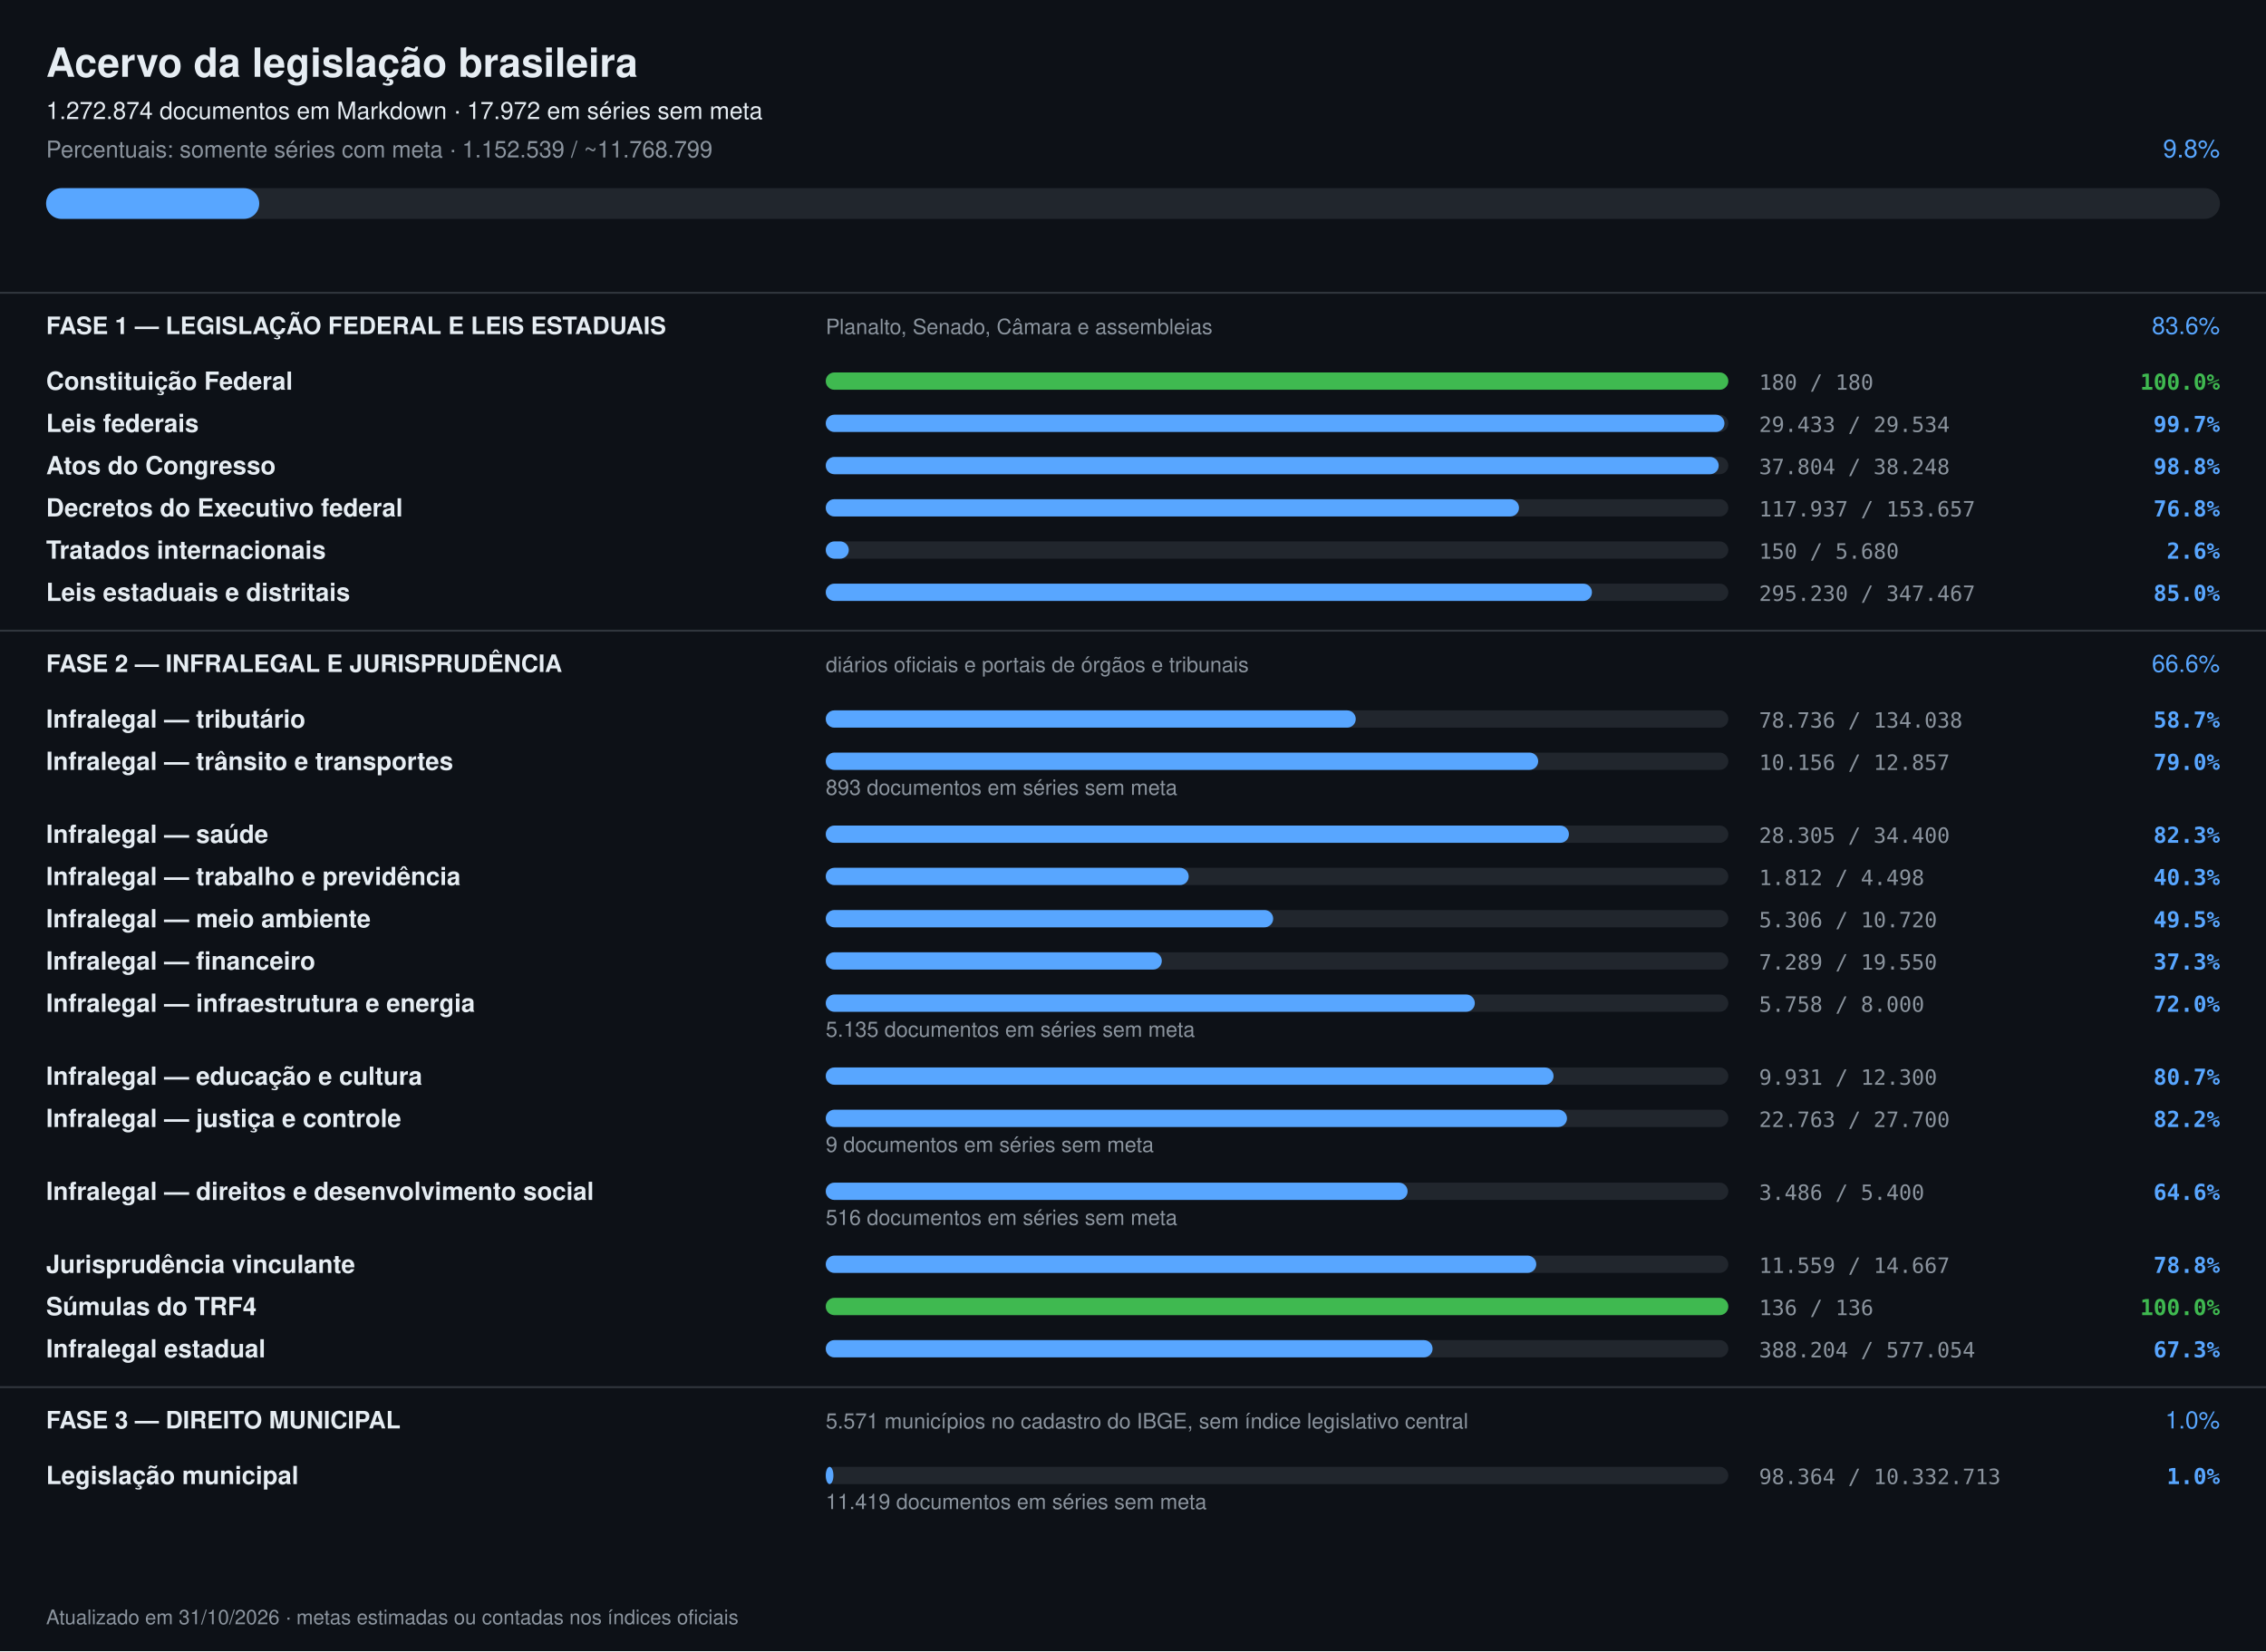
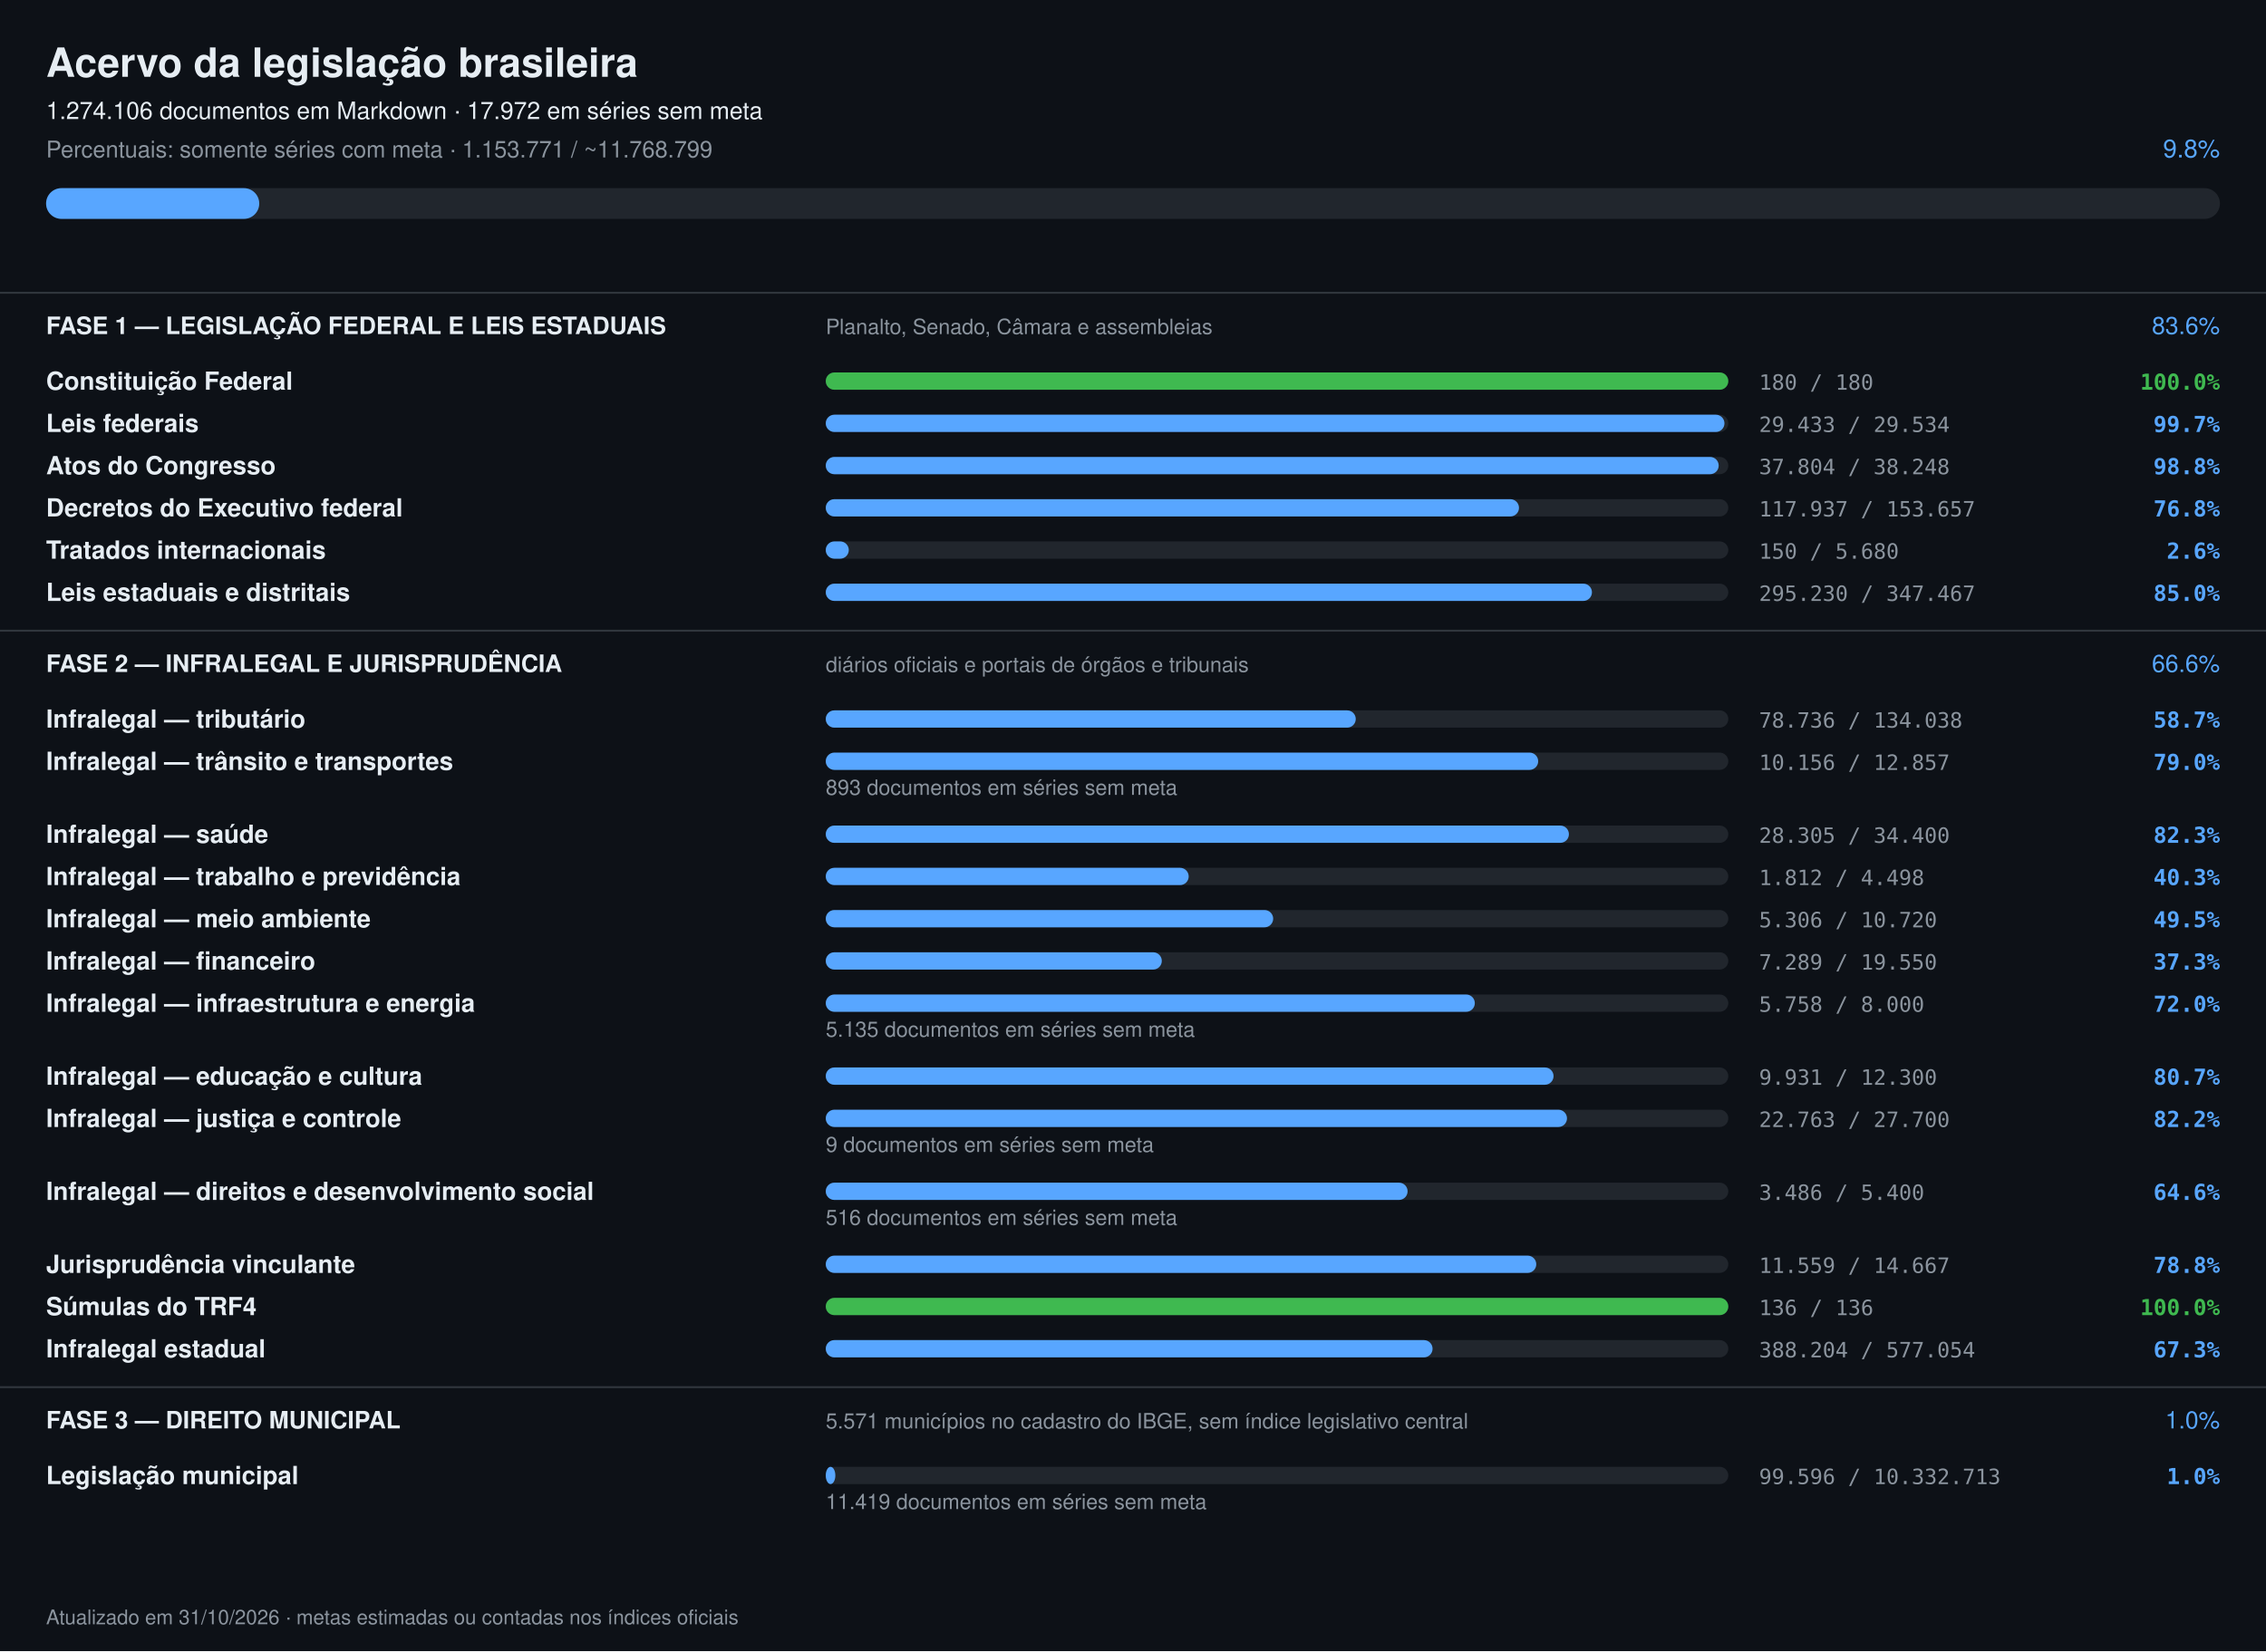
<svg xmlns="http://www.w3.org/2000/svg" width="1180" height="860" viewBox="0 0 1180 860" font-family="-apple-system,Segoe UI,Helvetica,Arial,sans-serif">
  <rect width="1180" height="860" fill="#0d1117" />
  <text x="24" y="40" font-size="21" font-weight="700" fill="#e6edf3">Acervo da legislação brasileira</text>
-   <text x="24" y="62" font-size="12.5" fill="#e6edf3">1.272.874 documentos em Markdown · 17.972 em séries sem meta</text>
-   <text x="24" y="82" font-size="12" fill="#8b949e">Percentuais: somente séries com meta · 1.152.539 / ~11.768.799</text>
+   <text x="24" y="62" font-size="12.5" fill="#e6edf3">1.274.106 documentos em Markdown · 17.972 em séries sem meta</text>
+   <text x="24" y="82" font-size="12" fill="#8b949e">Percentuais: somente séries com meta · 1.153.771 / ~11.768.799</text>
  <text x="1156" y="82" font-size="13" text-anchor="end" fill="#58a6ff">9.8%</text>
  <rect x="24" y="98" width="1132" height="16" rx="8" fill="#21262d" />
  <rect x="24" y="98" width="111" height="16" rx="8" fill="#58a6ff" />
  <rect x="0" y="152" width="1180" height="1" fill="#30363d" />
  <text x="24" y="174" font-size="12.5" font-weight="700" fill="#e6edf3">FASE 1 — LEGISLAÇÃO FEDERAL E LEIS ESTADUAIS</text>
  <text x="430" y="174" font-size="11" fill="#8b949e">Planalto, Senado, Câmara e assembleias</text>
  <text x="1156" y="174" font-size="12.5" text-anchor="end" fill="#58a6ff">83.6%</text>
  <text x="24" y="203" font-size="13" font-weight="600" fill="#e6edf3">Constituição Federal</text>
  <rect x="430" y="194" width="470" height="9" rx="4.5" fill="#21262d" />
  <rect x="430" y="194" width="470" height="9" rx="4.5" fill="#3fb950" />
  <text x="916" y="203" font-size="11" fill="#8b949e" font-family="ui-monospace,monospace">180 / 180</text>
  <text x="1156" y="203" font-size="11.5" text-anchor="end" font-weight="600" fill="#3fb950" font-family="ui-monospace,monospace">100.0%</text>
  <text x="24" y="225" font-size="13" font-weight="600" fill="#e6edf3">Leis federais</text>
  <rect x="430" y="216" width="470" height="9" rx="4.5" fill="#21262d" />
  <rect x="430" y="216" width="468" height="9" rx="4.5" fill="#58a6ff" />
  <text x="916" y="225" font-size="11" fill="#8b949e" font-family="ui-monospace,monospace">29.433 / 29.534</text>
  <text x="1156" y="225" font-size="11.5" text-anchor="end" font-weight="600" fill="#58a6ff" font-family="ui-monospace,monospace">99.7%</text>
  <text x="24" y="247" font-size="13" font-weight="600" fill="#e6edf3">Atos do Congresso</text>
  <rect x="430" y="238" width="470" height="9" rx="4.5" fill="#21262d" />
  <rect x="430" y="238" width="465" height="9" rx="4.5" fill="#58a6ff" />
  <text x="916" y="247" font-size="11" fill="#8b949e" font-family="ui-monospace,monospace">37.804 / 38.248</text>
  <text x="1156" y="247" font-size="11.5" text-anchor="end" font-weight="600" fill="#58a6ff" font-family="ui-monospace,monospace">98.8%</text>
  <text x="24" y="269" font-size="13" font-weight="600" fill="#e6edf3">Decretos do Executivo federal</text>
  <rect x="430" y="260" width="470" height="9" rx="4.5" fill="#21262d" />
  <rect x="430" y="260" width="361" height="9" rx="4.5" fill="#58a6ff" />
  <text x="916" y="269" font-size="11" fill="#8b949e" font-family="ui-monospace,monospace">117.937 / 153.657</text>
  <text x="1156" y="269" font-size="11.5" text-anchor="end" font-weight="600" fill="#58a6ff" font-family="ui-monospace,monospace">76.8%</text>
  <text x="24" y="291" font-size="13" font-weight="600" fill="#e6edf3">Tratados internacionais</text>
  <rect x="430" y="282" width="470" height="9" rx="4.5" fill="#21262d" />
  <rect x="430" y="282" width="12" height="9" rx="4.5" fill="#58a6ff" />
  <text x="916" y="291" font-size="11" fill="#8b949e" font-family="ui-monospace,monospace">150 / 5.680</text>
  <text x="1156" y="291" font-size="11.5" text-anchor="end" font-weight="600" fill="#58a6ff" font-family="ui-monospace,monospace">2.6%</text>
  <text x="24" y="313" font-size="13" font-weight="600" fill="#e6edf3">Leis estaduais e distritais</text>
  <rect x="430" y="304" width="470" height="9" rx="4.5" fill="#21262d" />
  <rect x="430" y="304" width="399" height="9" rx="4.5" fill="#58a6ff" />
  <text x="916" y="313" font-size="11" fill="#8b949e" font-family="ui-monospace,monospace">295.230 / 347.467</text>
  <text x="1156" y="313" font-size="11.5" text-anchor="end" font-weight="600" fill="#58a6ff" font-family="ui-monospace,monospace">85.0%</text>
  <rect x="0" y="328" width="1180" height="1" fill="#30363d" />
  <text x="24" y="350" font-size="12.5" font-weight="700" fill="#e6edf3">FASE 2 — INFRALEGAL E JURISPRUDÊNCIA</text>
  <text x="430" y="350" font-size="11" fill="#8b949e">diários oficiais e portais de órgãos e tribunais</text>
  <text x="1156" y="350" font-size="12.5" text-anchor="end" fill="#58a6ff">66.6%</text>
  <text x="24" y="379" font-size="13" font-weight="600" fill="#e6edf3">Infralegal — tributário</text>
  <rect x="430" y="370" width="470" height="9" rx="4.5" fill="#21262d" />
  <rect x="430" y="370" width="276" height="9" rx="4.5" fill="#58a6ff" />
  <text x="916" y="379" font-size="11" fill="#8b949e" font-family="ui-monospace,monospace">78.736 / 134.038</text>
  <text x="1156" y="379" font-size="11.5" text-anchor="end" font-weight="600" fill="#58a6ff" font-family="ui-monospace,monospace">58.7%</text>
  <text x="24" y="401" font-size="13" font-weight="600" fill="#e6edf3">Infralegal — trânsito e transportes</text>
  <rect x="430" y="392" width="470" height="9" rx="4.5" fill="#21262d" />
  <rect x="430" y="392" width="371" height="9" rx="4.5" fill="#58a6ff" />
  <text x="916" y="401" font-size="11" fill="#8b949e" font-family="ui-monospace,monospace">10.156 / 12.857</text>
  <text x="1156" y="401" font-size="11.5" text-anchor="end" font-weight="600" fill="#58a6ff" font-family="ui-monospace,monospace">79.0%</text>
  <text x="430" y="414" font-size="11" fill="#8b949e">893 documentos em séries sem meta</text>
  <text x="24" y="439" font-size="13" font-weight="600" fill="#e6edf3">Infralegal — saúde</text>
  <rect x="430" y="430" width="470" height="9" rx="4.5" fill="#21262d" />
  <rect x="430" y="430" width="387" height="9" rx="4.5" fill="#58a6ff" />
  <text x="916" y="439" font-size="11" fill="#8b949e" font-family="ui-monospace,monospace">28.305 / 34.400</text>
  <text x="1156" y="439" font-size="11.5" text-anchor="end" font-weight="600" fill="#58a6ff" font-family="ui-monospace,monospace">82.3%</text>
  <text x="24" y="461" font-size="13" font-weight="600" fill="#e6edf3">Infralegal — trabalho e previdência</text>
  <rect x="430" y="452" width="470" height="9" rx="4.5" fill="#21262d" />
  <rect x="430" y="452" width="189" height="9" rx="4.5" fill="#58a6ff" />
  <text x="916" y="461" font-size="11" fill="#8b949e" font-family="ui-monospace,monospace">1.812 / 4.498</text>
  <text x="1156" y="461" font-size="11.5" text-anchor="end" font-weight="600" fill="#58a6ff" font-family="ui-monospace,monospace">40.3%</text>
  <text x="24" y="483" font-size="13" font-weight="600" fill="#e6edf3">Infralegal — meio ambiente</text>
  <rect x="430" y="474" width="470" height="9" rx="4.5" fill="#21262d" />
  <rect x="430" y="474" width="233" height="9" rx="4.5" fill="#58a6ff" />
  <text x="916" y="483" font-size="11" fill="#8b949e" font-family="ui-monospace,monospace">5.306 / 10.720</text>
  <text x="1156" y="483" font-size="11.5" text-anchor="end" font-weight="600" fill="#58a6ff" font-family="ui-monospace,monospace">49.5%</text>
  <text x="24" y="505" font-size="13" font-weight="600" fill="#e6edf3">Infralegal — financeiro</text>
  <rect x="430" y="496" width="470" height="9" rx="4.5" fill="#21262d" />
  <rect x="430" y="496" width="175" height="9" rx="4.5" fill="#58a6ff" />
  <text x="916" y="505" font-size="11" fill="#8b949e" font-family="ui-monospace,monospace">7.289 / 19.550</text>
  <text x="1156" y="505" font-size="11.5" text-anchor="end" font-weight="600" fill="#58a6ff" font-family="ui-monospace,monospace">37.3%</text>
  <text x="24" y="527" font-size="13" font-weight="600" fill="#e6edf3">Infralegal — infraestrutura e energia</text>
  <rect x="430" y="518" width="470" height="9" rx="4.5" fill="#21262d" />
  <rect x="430" y="518" width="338" height="9" rx="4.5" fill="#58a6ff" />
  <text x="916" y="527" font-size="11" fill="#8b949e" font-family="ui-monospace,monospace">5.758 / 8.000</text>
  <text x="1156" y="527" font-size="11.5" text-anchor="end" font-weight="600" fill="#58a6ff" font-family="ui-monospace,monospace">72.0%</text>
  <text x="430" y="540" font-size="11" fill="#8b949e">5.135 documentos em séries sem meta</text>
  <text x="24" y="565" font-size="13" font-weight="600" fill="#e6edf3">Infralegal — educação e cultura</text>
  <rect x="430" y="556" width="470" height="9" rx="4.5" fill="#21262d" />
  <rect x="430" y="556" width="379" height="9" rx="4.5" fill="#58a6ff" />
  <text x="916" y="565" font-size="11" fill="#8b949e" font-family="ui-monospace,monospace">9.931 / 12.300</text>
  <text x="1156" y="565" font-size="11.5" text-anchor="end" font-weight="600" fill="#58a6ff" font-family="ui-monospace,monospace">80.7%</text>
  <text x="24" y="587" font-size="13" font-weight="600" fill="#e6edf3">Infralegal — justiça e controle</text>
  <rect x="430" y="578" width="470" height="9" rx="4.5" fill="#21262d" />
  <rect x="430" y="578" width="386" height="9" rx="4.5" fill="#58a6ff" />
  <text x="916" y="587" font-size="11" fill="#8b949e" font-family="ui-monospace,monospace">22.763 / 27.700</text>
  <text x="1156" y="587" font-size="11.5" text-anchor="end" font-weight="600" fill="#58a6ff" font-family="ui-monospace,monospace">82.2%</text>
  <text x="430" y="600" font-size="11" fill="#8b949e">9 documentos em séries sem meta</text>
  <text x="24" y="625" font-size="13" font-weight="600" fill="#e6edf3">Infralegal — direitos e desenvolvimento social</text>
  <rect x="430" y="616" width="470" height="9" rx="4.5" fill="#21262d" />
  <rect x="430" y="616" width="303" height="9" rx="4.5" fill="#58a6ff" />
  <text x="916" y="625" font-size="11" fill="#8b949e" font-family="ui-monospace,monospace">3.486 / 5.400</text>
  <text x="1156" y="625" font-size="11.5" text-anchor="end" font-weight="600" fill="#58a6ff" font-family="ui-monospace,monospace">64.6%</text>
  <text x="430" y="638" font-size="11" fill="#8b949e">516 documentos em séries sem meta</text>
  <text x="24" y="663" font-size="13" font-weight="600" fill="#e6edf3">Jurisprudência vinculante</text>
  <rect x="430" y="654" width="470" height="9" rx="4.5" fill="#21262d" />
  <rect x="430" y="654" width="370" height="9" rx="4.5" fill="#58a6ff" />
  <text x="916" y="663" font-size="11" fill="#8b949e" font-family="ui-monospace,monospace">11.559 / 14.667</text>
  <text x="1156" y="663" font-size="11.5" text-anchor="end" font-weight="600" fill="#58a6ff" font-family="ui-monospace,monospace">78.8%</text>
  <text x="24" y="685" font-size="13" font-weight="600" fill="#e6edf3">Súmulas do TRF4</text>
  <rect x="430" y="676" width="470" height="9" rx="4.5" fill="#21262d" />
  <rect x="430" y="676" width="470" height="9" rx="4.5" fill="#3fb950" />
  <text x="916" y="685" font-size="11" fill="#8b949e" font-family="ui-monospace,monospace">136 / 136</text>
  <text x="1156" y="685" font-size="11.5" text-anchor="end" font-weight="600" fill="#3fb950" font-family="ui-monospace,monospace">100.0%</text>
  <text x="24" y="707" font-size="13" font-weight="600" fill="#e6edf3">Infralegal estadual</text>
  <rect x="430" y="698" width="470" height="9" rx="4.5" fill="#21262d" />
  <rect x="430" y="698" width="316" height="9" rx="4.5" fill="#58a6ff" />
  <text x="916" y="707" font-size="11" fill="#8b949e" font-family="ui-monospace,monospace">388.204 / 577.054</text>
  <text x="1156" y="707" font-size="11.5" text-anchor="end" font-weight="600" fill="#58a6ff" font-family="ui-monospace,monospace">67.3%</text>
  <rect x="0" y="722" width="1180" height="1" fill="#30363d" />
  <text x="24" y="744" font-size="12.5" font-weight="700" fill="#e6edf3">FASE 3 — DIREITO MUNICIPAL</text>
  <text x="430" y="744" font-size="11" fill="#8b949e">5.571 municípios no cadastro do IBGE, sem índice legislativo central</text>
  <text x="1156" y="744" font-size="12.5" text-anchor="end" fill="#58a6ff">1.0%</text>
  <text x="24" y="773" font-size="13" font-weight="600" fill="#e6edf3">Legislação municipal</text>
  <rect x="430" y="764" width="470" height="9" rx="4.5" fill="#21262d" />
-   <rect x="430" y="764" width="4" height="9" rx="4.5" fill="#58a6ff" />
-   <text x="916" y="773" font-size="11" fill="#8b949e" font-family="ui-monospace,monospace">98.364 / 10.332.713</text>
+   <rect x="430" y="764" width="5" height="9" rx="4.5" fill="#58a6ff" />
+   <text x="916" y="773" font-size="11" fill="#8b949e" font-family="ui-monospace,monospace">99.596 / 10.332.713</text>
  <text x="1156" y="773" font-size="11.5" text-anchor="end" font-weight="600" fill="#58a6ff" font-family="ui-monospace,monospace">1.0%</text>
  <text x="430" y="786" font-size="11" fill="#8b949e">11.419 documentos em séries sem meta</text>
  <text x="24" y="846" font-size="10.5" fill="#8b949e">Atualizado em 31/10/2026 · metas estimadas ou contadas nos índices oficiais</text>
</svg>
